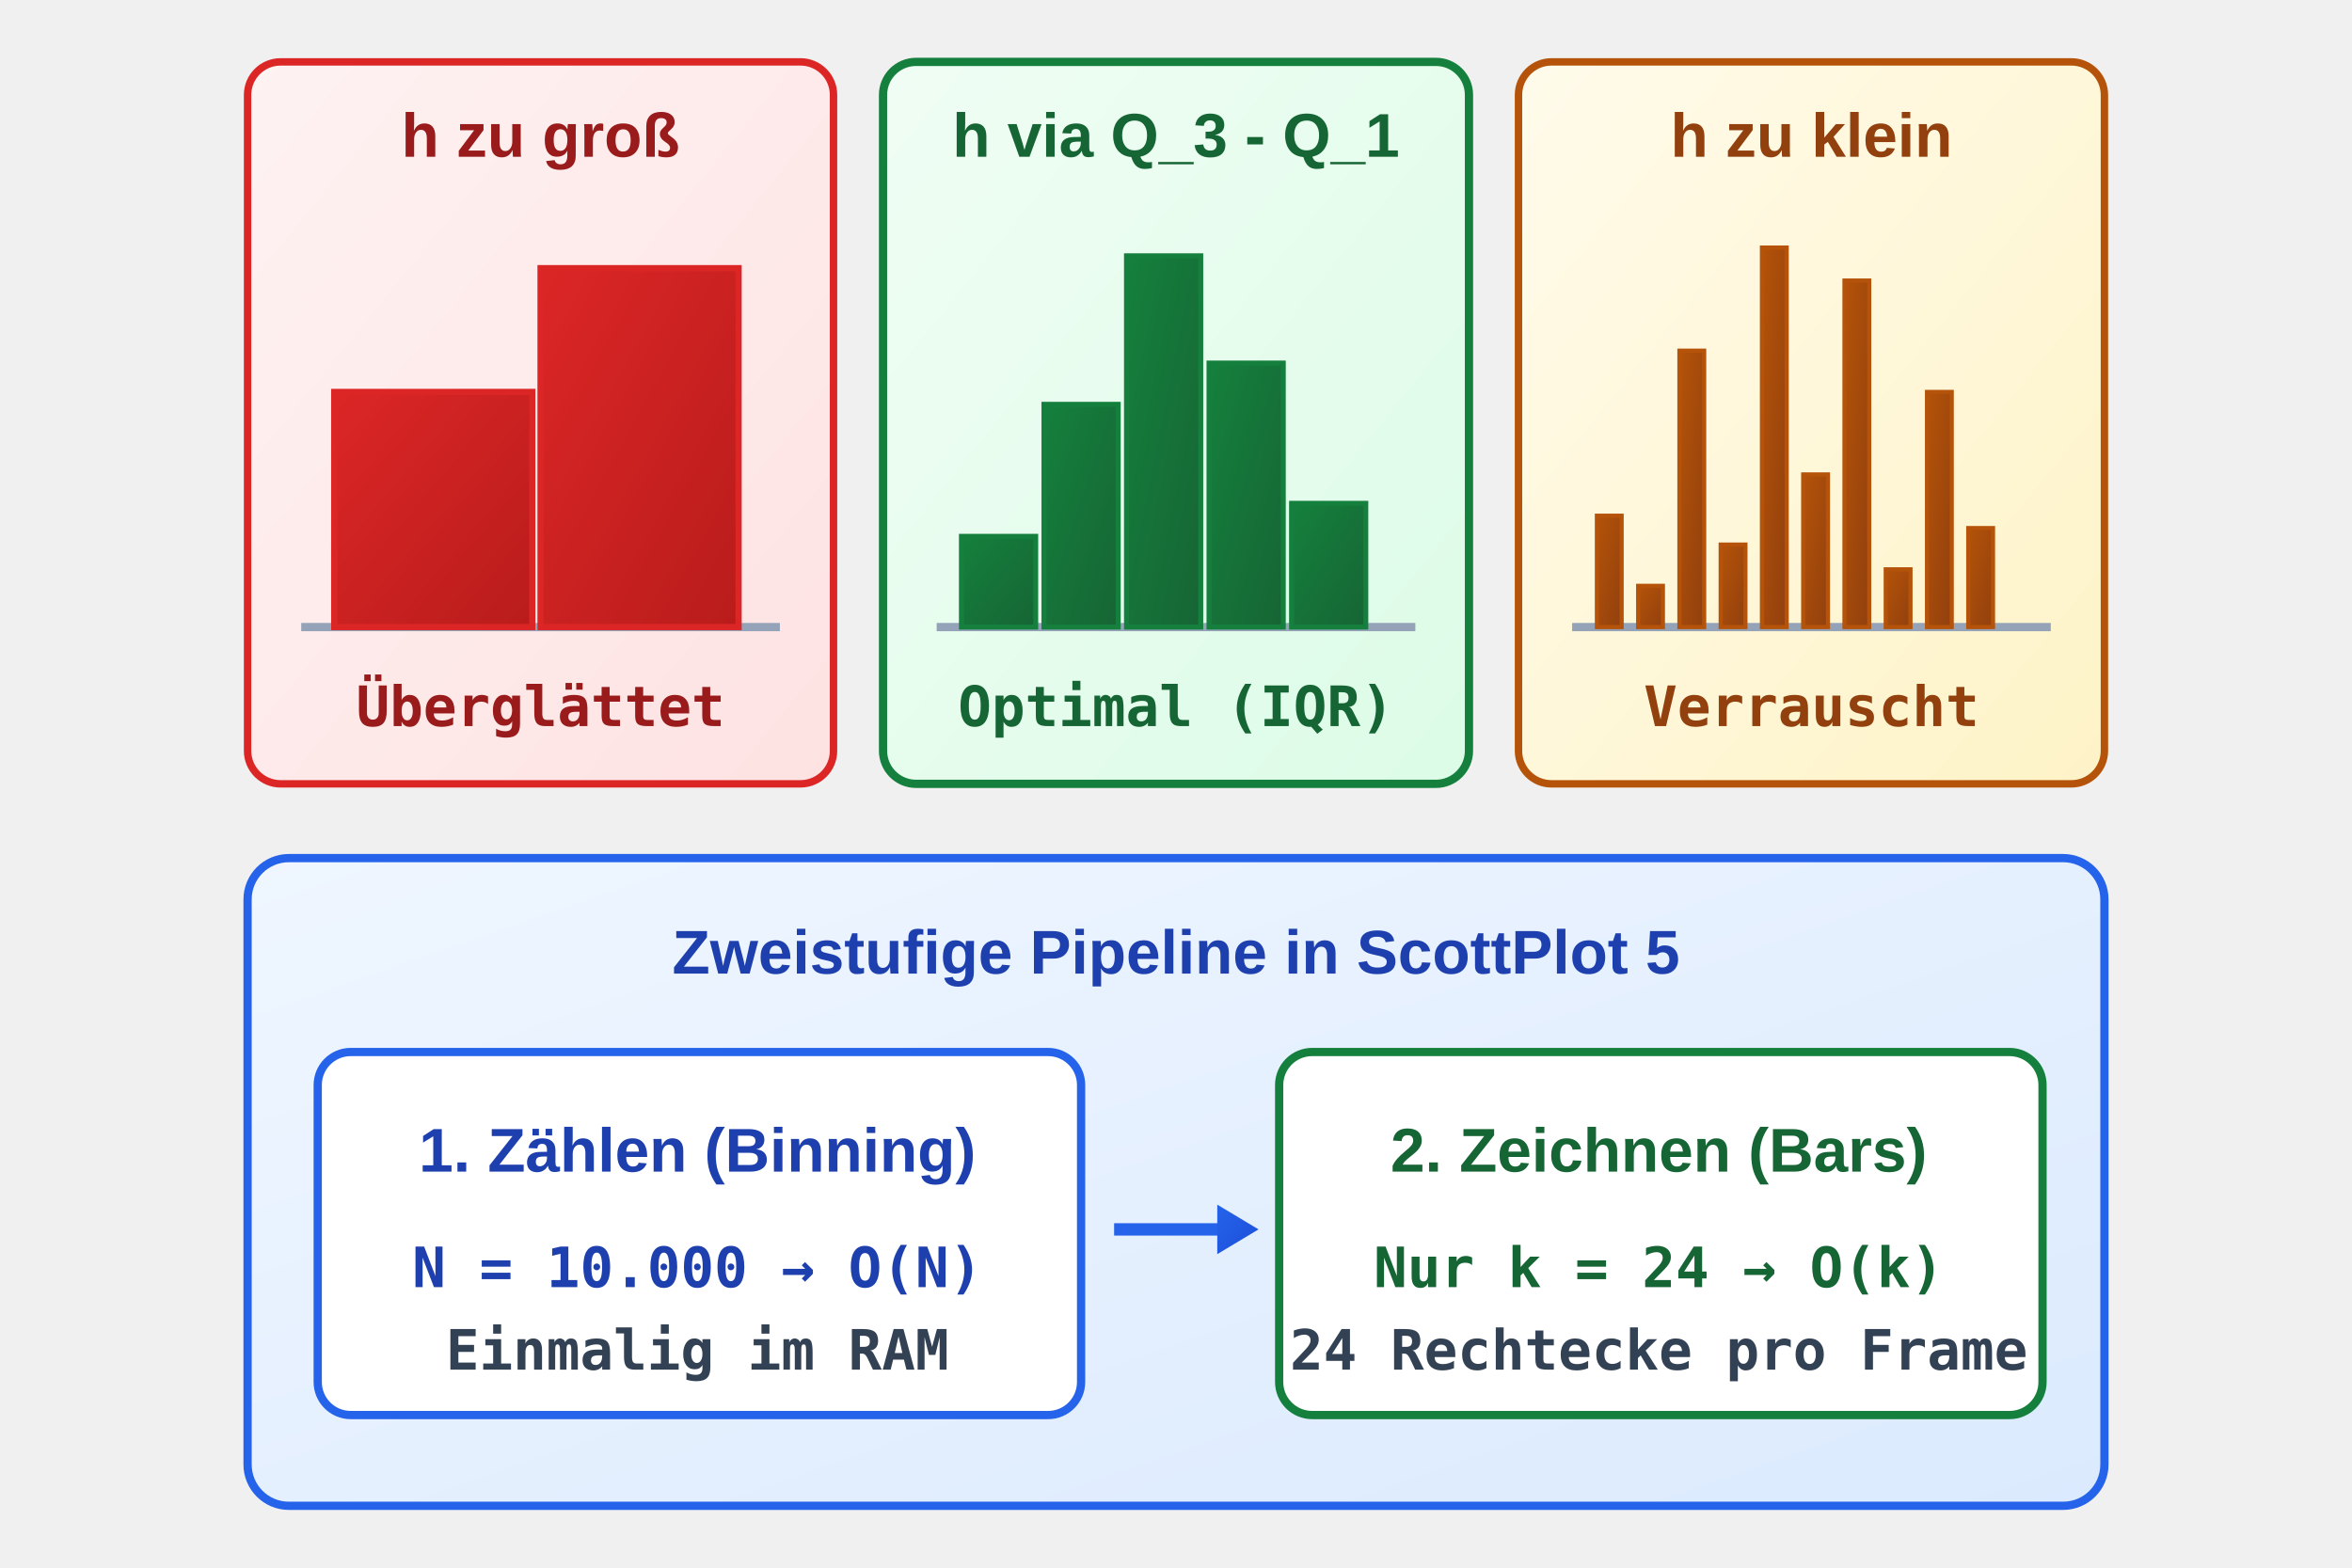
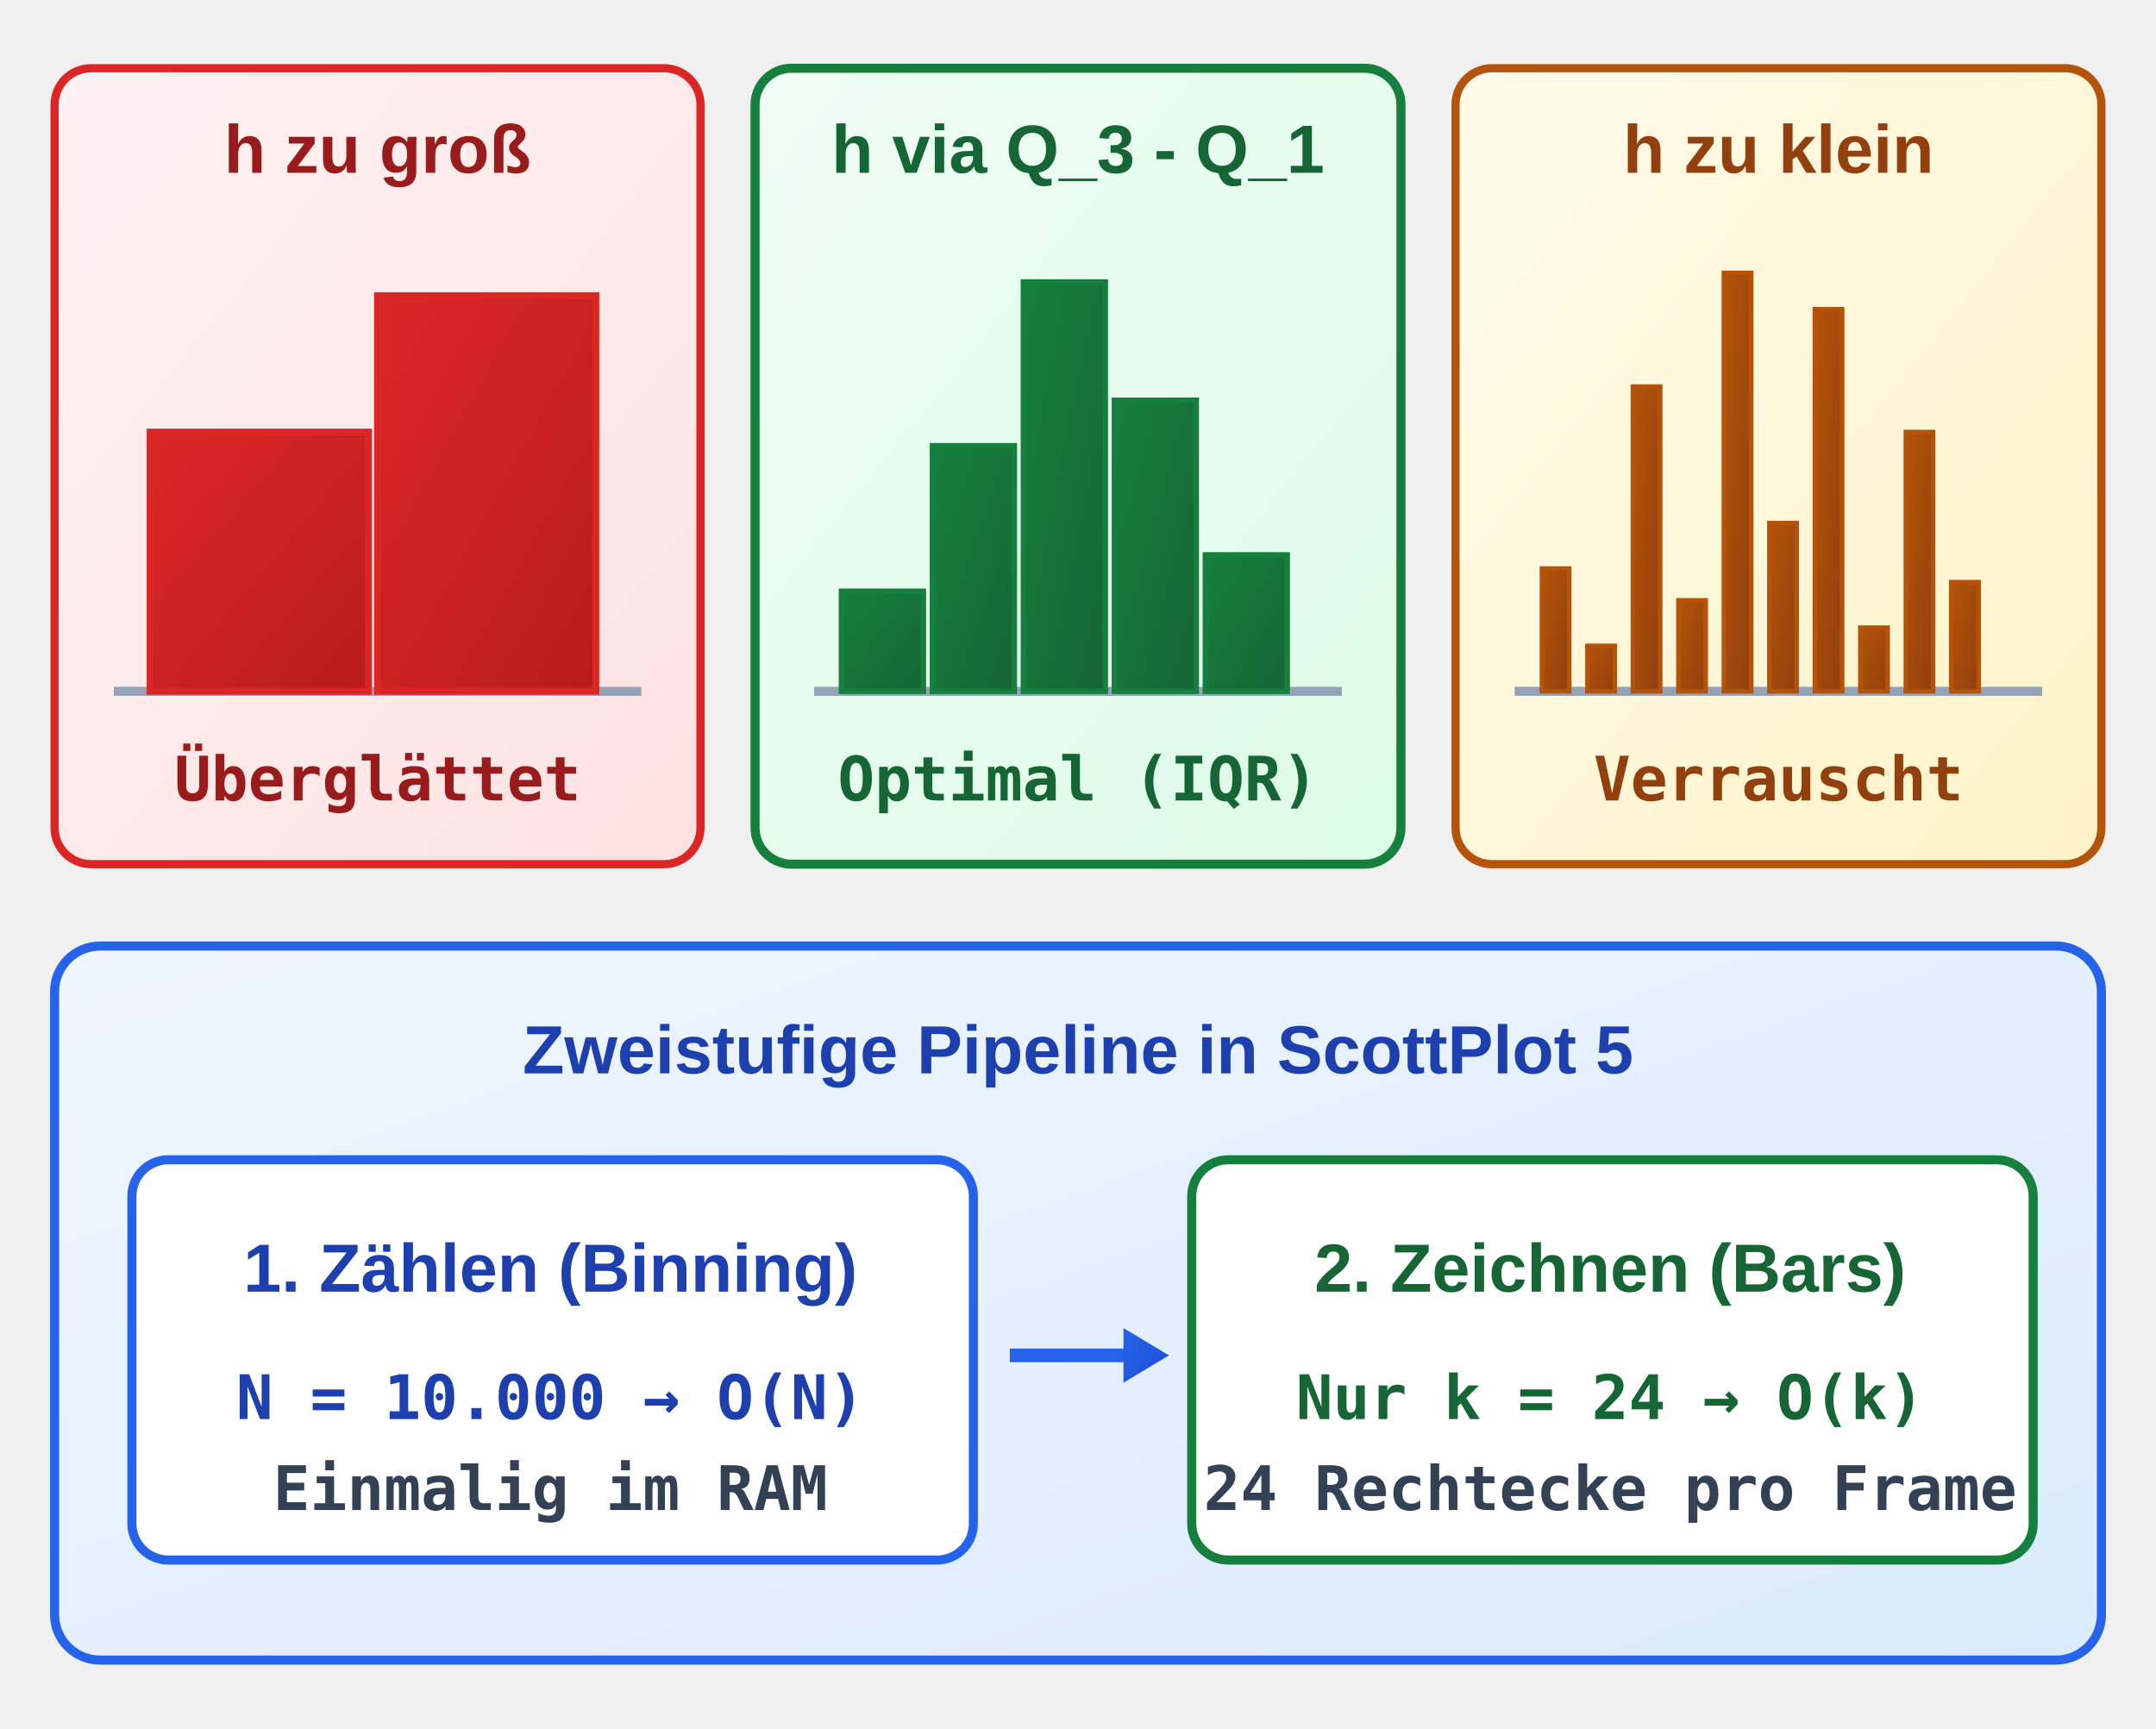
- <svg xmlns="http://www.w3.org/2000/svg" viewBox="-45 0 570 380" width="570" height="380">
+ <svg xmlns="http://www.w3.org/2000/svg" viewBox="3 0 474 380" width="474" height="380">
  <defs>
    <linearGradient id="grad-sem-primary" x1="0%" y1="0%" x2="100%" y2="100%">
      <stop offset="0%" stop-color="#eff6ff" />
      <stop offset="100%" stop-color="#dbeafe" />
    </linearGradient>
    <linearGradient id="grad-sem-primary-fill" x1="0%" y1="0%" x2="100%" y2="100%">
      <stop offset="0%" stop-color="#2563eb" />
      <stop offset="100%" stop-color="#1d4ed8" />
    </linearGradient>
    <linearGradient id="grad-sem-success" x1="0%" y1="0%" x2="100%" y2="100%">
      <stop offset="0%" stop-color="#f0fdf4" />
      <stop offset="100%" stop-color="#dcfce7" />
    </linearGradient>
    <linearGradient id="grad-sem-success-fill" x1="0%" y1="0%" x2="100%" y2="100%">
      <stop offset="0%" stop-color="#15803d" />
      <stop offset="100%" stop-color="#166534" />
    </linearGradient>
    <linearGradient id="grad-sem-warning" x1="0%" y1="0%" x2="100%" y2="100%">
      <stop offset="0%" stop-color="#fffbeb" />
      <stop offset="100%" stop-color="#fef3c7" />
    </linearGradient>
    <linearGradient id="grad-sem-warning-fill" x1="0%" y1="0%" x2="100%" y2="100%">
      <stop offset="0%" stop-color="#b45309" />
      <stop offset="100%" stop-color="#92400e" />
    </linearGradient>
    <linearGradient id="grad-sem-danger" x1="0%" y1="0%" x2="100%" y2="100%">
      <stop offset="0%" stop-color="#fef2f2" />
      <stop offset="100%" stop-color="#fee2e2" />
    </linearGradient>
    <linearGradient id="grad-sem-danger-fill" x1="0%" y1="0%" x2="100%" y2="100%">
      <stop offset="0%" stop-color="#dc2626" />
      <stop offset="100%" stop-color="#b91c1c" />
    </linearGradient>
    <linearGradient id="grad-sem-muted" x1="0%" y1="0%" x2="100%" y2="100%">
      <stop offset="0%" stop-color="#f8fafc" />
      <stop offset="100%" stop-color="#e2e8f0" />
    </linearGradient>
    <linearGradient id="grad-sem-muted-fill" x1="0%" y1="0%" x2="100%" y2="100%">
      <stop offset="0%" stop-color="#475569" />
      <stop offset="100%" stop-color="#334155" />
    </linearGradient>
    <style>
      
/* @svg-palette:start */
      .sem-primary { fill: url(#grad-sem-primary); stroke: #2563eb; }
      .sem-primary-bg { fill: url(#grad-sem-primary); stroke: none; }
      .sem-primary-stroke { stroke: #2563eb; }
      .sem-primary-fill { fill: url(#grad-sem-primary-fill); }
      .sem-primary-text { fill: #1e40af; }
      .sem-success { fill: url(#grad-sem-success); stroke: #15803d; }
      .sem-success-bg { fill: url(#grad-sem-success); stroke: none; }
      .sem-success-stroke { stroke: #15803d; }
      .sem-success-fill { fill: url(#grad-sem-success-fill); }
      .sem-success-text { fill: #166534; }
      .sem-warning { fill: url(#grad-sem-warning); stroke: #b45309; }
      .sem-warning-bg { fill: url(#grad-sem-warning); stroke: none; }
      .sem-warning-stroke { stroke: #b45309; }
      .sem-warning-fill { fill: url(#grad-sem-warning-fill); }
      .sem-warning-text { fill: #92400e; }
      .sem-danger { fill: url(#grad-sem-danger); stroke: #dc2626; }
      .sem-danger-bg { fill: url(#grad-sem-danger); stroke: none; }
      .sem-danger-stroke { stroke: #dc2626; }
      .sem-danger-fill { fill: url(#grad-sem-danger-fill); }
      .sem-danger-text { fill: #991b1b; }
      .sem-muted { fill: url(#grad-sem-muted); stroke: #94a3b8; }
      .sem-muted-bg { fill: url(#grad-sem-muted); stroke: none; }
      .sem-muted-stroke { stroke: #94a3b8; }
      .sem-muted-fill { fill: url(#grad-sem-muted-fill); }
      .sem-muted-text { fill: #334155; }
      /* @svg-palette:end */
.hdr { font-family: 'Segoe UI', Arial, sans-serif; font-size: 15px; font-weight: bold; text-anchor: middle; }
      .code { font-family: 'Consolas', monospace; font-size: 13.5px; font-weight: bold; text-anchor: middle; }
    </style>
  </defs>
  <rect class="sem-danger" x="15" y="15" width="142" height="175" rx="8" stroke-width="1.8" />
  <text x="86" y="38" class="hdr sem-danger-text">h zu groß</text>
  <line class="sem-muted-stroke" x1="28" y1="152" x2="144" y2="152" stroke-width="2" />
  <rect class="sem-danger-fill sem-danger-stroke" x="36" y="95" width="48" height="57" stroke-width="1.5" />
  <rect class="sem-danger-fill sem-danger-stroke" x="86" y="65" width="48" height="87" stroke-width="1.5" />
  <text x="86" y="176" class="code sem-danger-text">Überglättet</text>
  <rect class="sem-success" x="169" y="15" width="142" height="175" rx="8" stroke-width="2" />
  <text x="240" y="38" class="hdr sem-success-text">h via Q_3 - Q_1</text>
  <line class="sem-muted-stroke" x1="182" y1="152" x2="298" y2="152" stroke-width="2" />
  <rect class="sem-success-fill sem-success-stroke" x="188" y="130" width="18" height="22" stroke-width="1.2" />
  <rect class="sem-success-fill sem-success-stroke" x="208" y="98" width="18" height="54" stroke-width="1.2" />
  <rect class="sem-success-fill sem-success-stroke" x="228" y="62" width="18" height="90" stroke-width="1.2" />
  <rect class="sem-success-fill sem-success-stroke" x="248" y="88" width="18" height="64" stroke-width="1.2" />
  <rect class="sem-success-fill sem-success-stroke" x="268" y="122" width="18" height="30" stroke-width="1.2" />
  <text x="240" y="176" class="code sem-success-text">Optimal (IQR)</text>
  <rect class="sem-warning" x="323" y="15" width="142" height="175" rx="8" stroke-width="1.8" />
  <text x="394" y="38" class="hdr sem-warning-text">h zu klein</text>
  <line class="sem-muted-stroke" x1="336" y1="152" x2="452" y2="152" stroke-width="2" />
  <g class="sem-warning-fill sem-warning-stroke" stroke-width="1">
    <rect x="342" y="125" width="6" height="27" />
    <rect x="352" y="142" width="6" height="10" />
    <rect x="362" y="85" width="6" height="67" />
    <rect x="372" y="132" width="6" height="20" />
    <rect x="382" y="60" width="6" height="92" />
    <rect x="392" y="115" width="6" height="37" />
    <rect x="402" y="68" width="6" height="84" />
    <rect x="412" y="138" width="6" height="14" />
    <rect x="422" y="95" width="6" height="57" />
    <rect x="432" y="128" width="6" height="24" />
  </g>
  <text x="394" y="176" class="code sem-warning-text">Verrauscht</text>
  <rect class="sem-primary" x="15" y="208" width="450" height="157" rx="10" stroke-width="2" />
  <text x="240" y="236" class="hdr sem-primary-text">Zweistufige Pipeline in ScottPlot 5</text>
  <rect class="sem-primary-stroke" x="32" y="255" width="185" height="88" rx="8" fill="#ffffff" stroke-width="2" />
  <text x="124" y="284" class="hdr sem-primary-text">1. Zählen (Binning)</text>
  <text x="124" y="312" class="code sem-primary-text">N = 10.000 → O(N)</text>
  <text x="124" y="332" class="code sem-muted-text">Einmalig im RAM</text>
  <path class="sem-primary-stroke" d="M 225 298 L 255 298" stroke-width="3" />
  <polygon class="sem-primary-fill" points="260,298 250,292 250,304" />
  <rect class="sem-success-stroke" x="265" y="255" width="185" height="88" rx="8" fill="#ffffff" stroke-width="2" />
  <text x="357" y="284" class="hdr sem-success-text">2. Zeichnen (Bars)</text>
  <text x="357" y="312" class="code sem-success-text">Nur k = 24 → O(k)</text>
  <text x="357" y="332" class="code sem-muted-text">24 Rechtecke pro Frame</text>
</svg>
